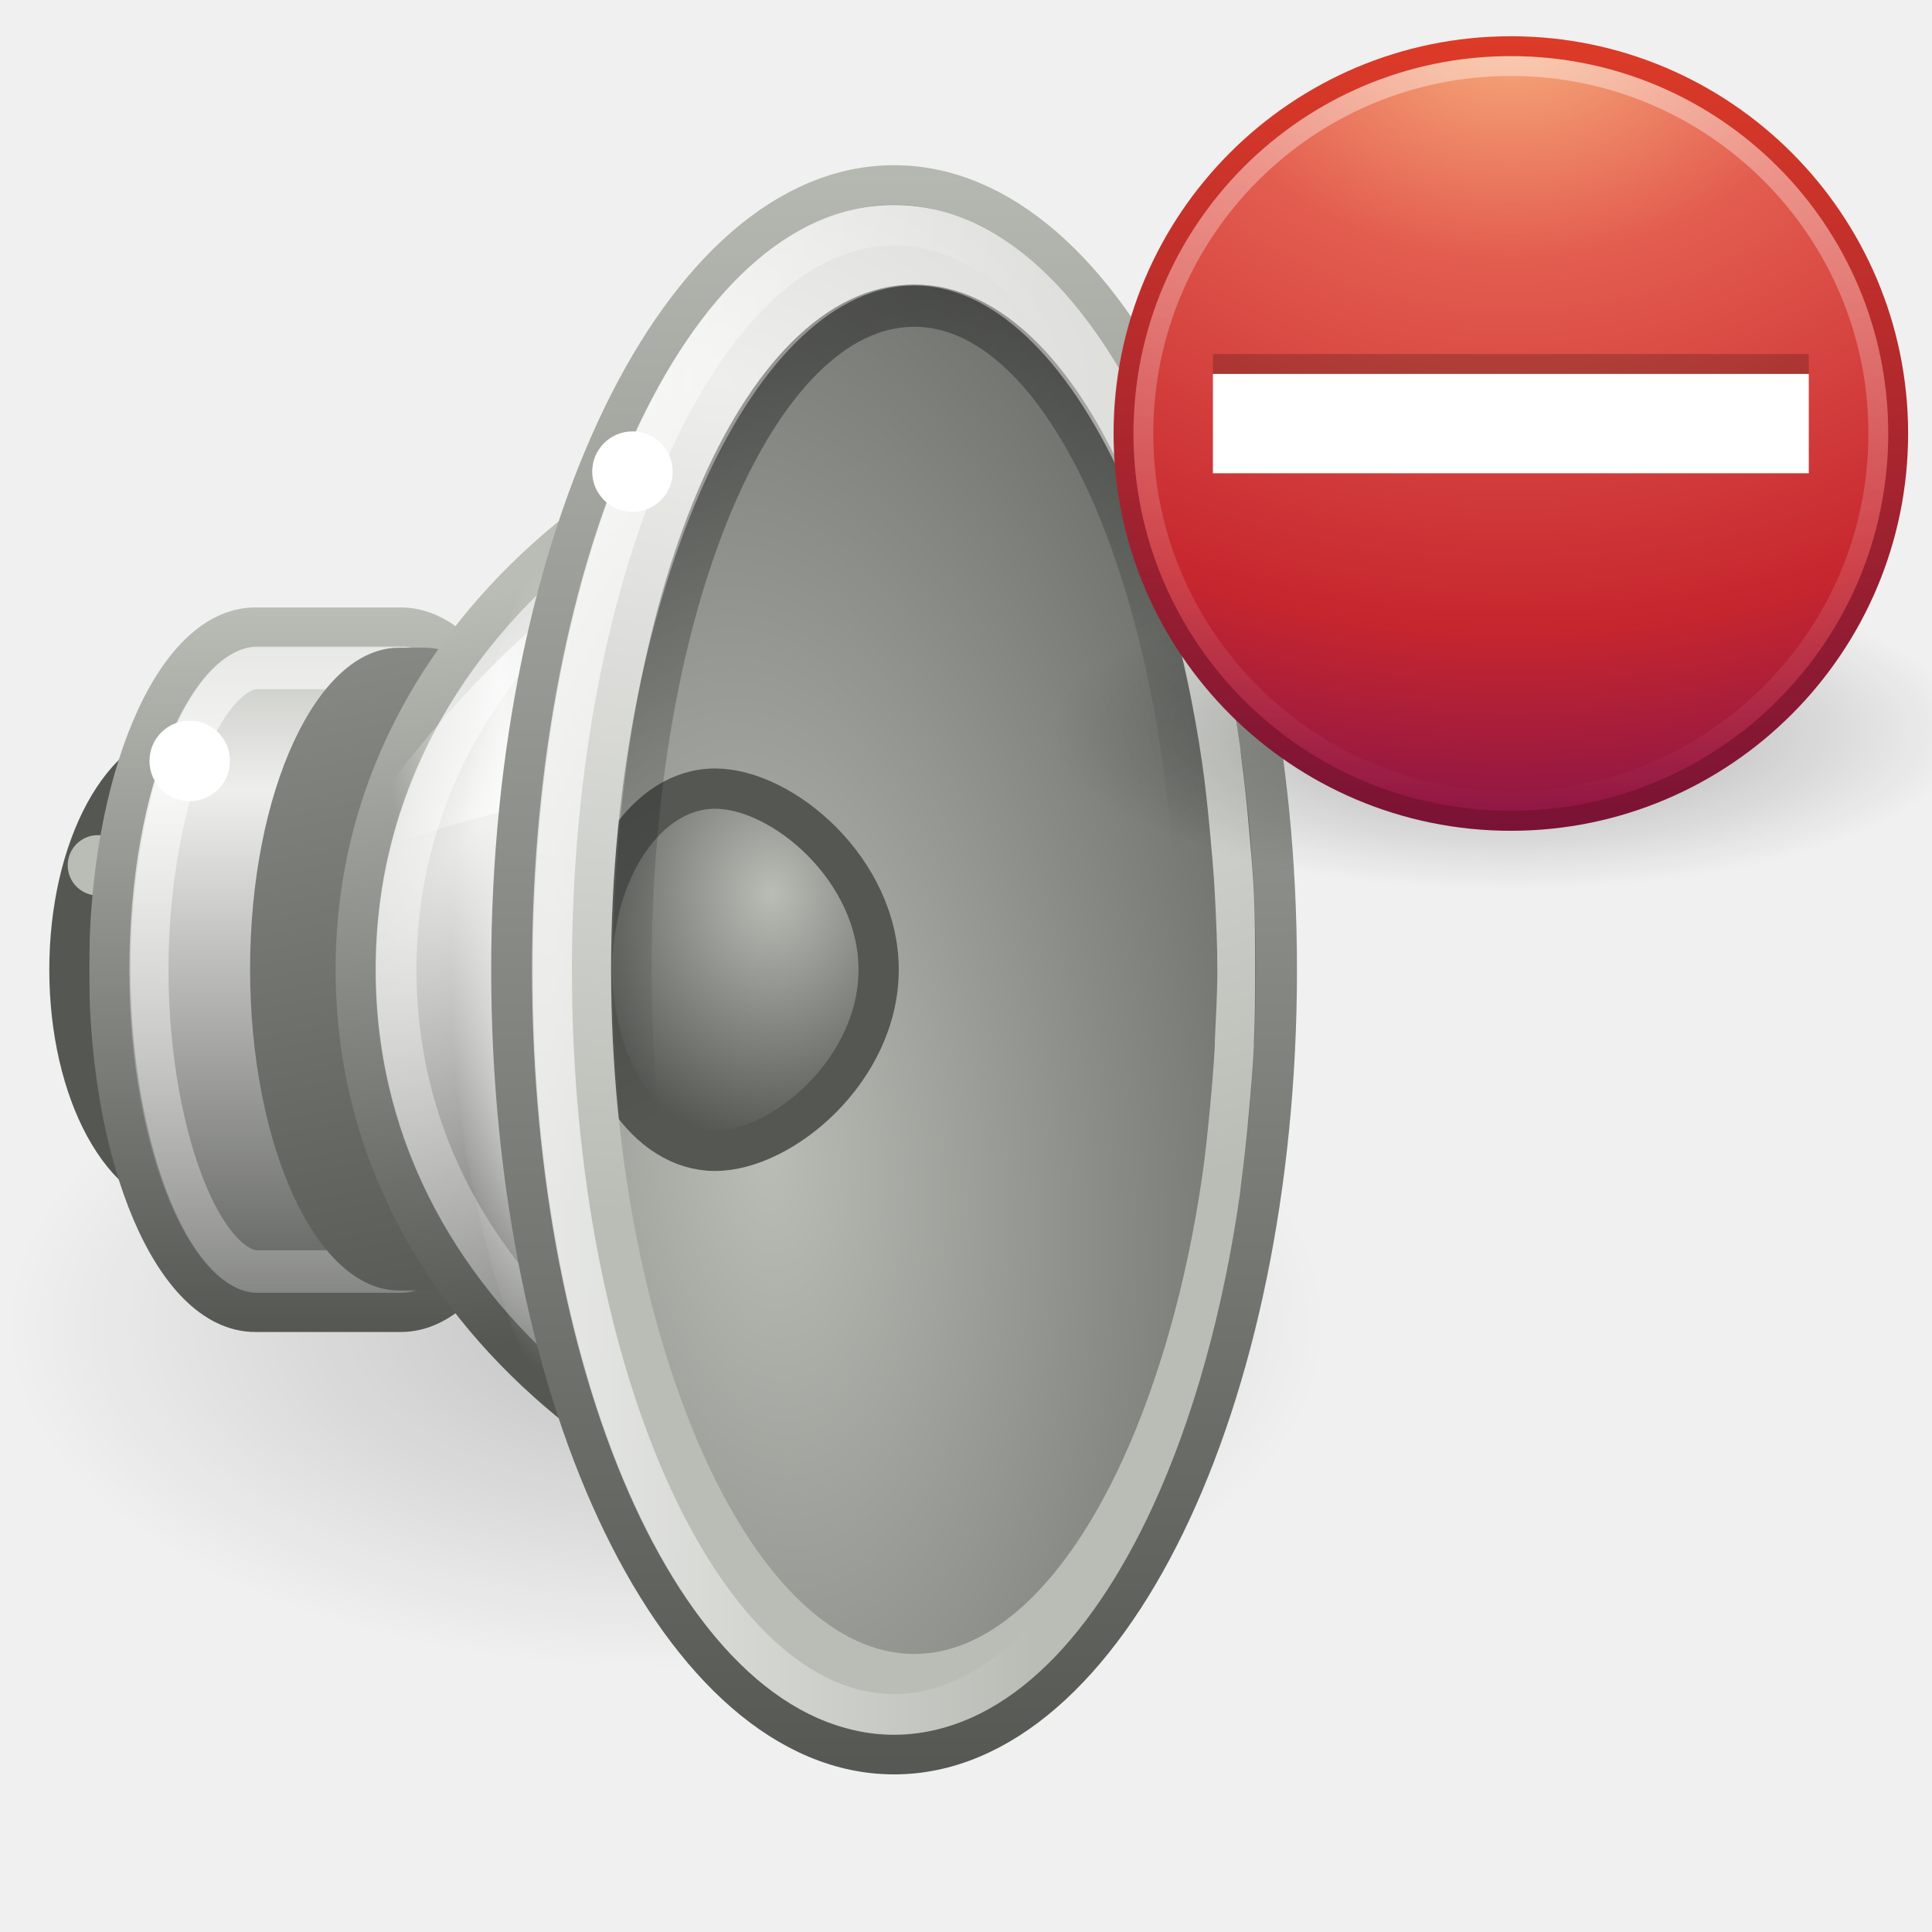
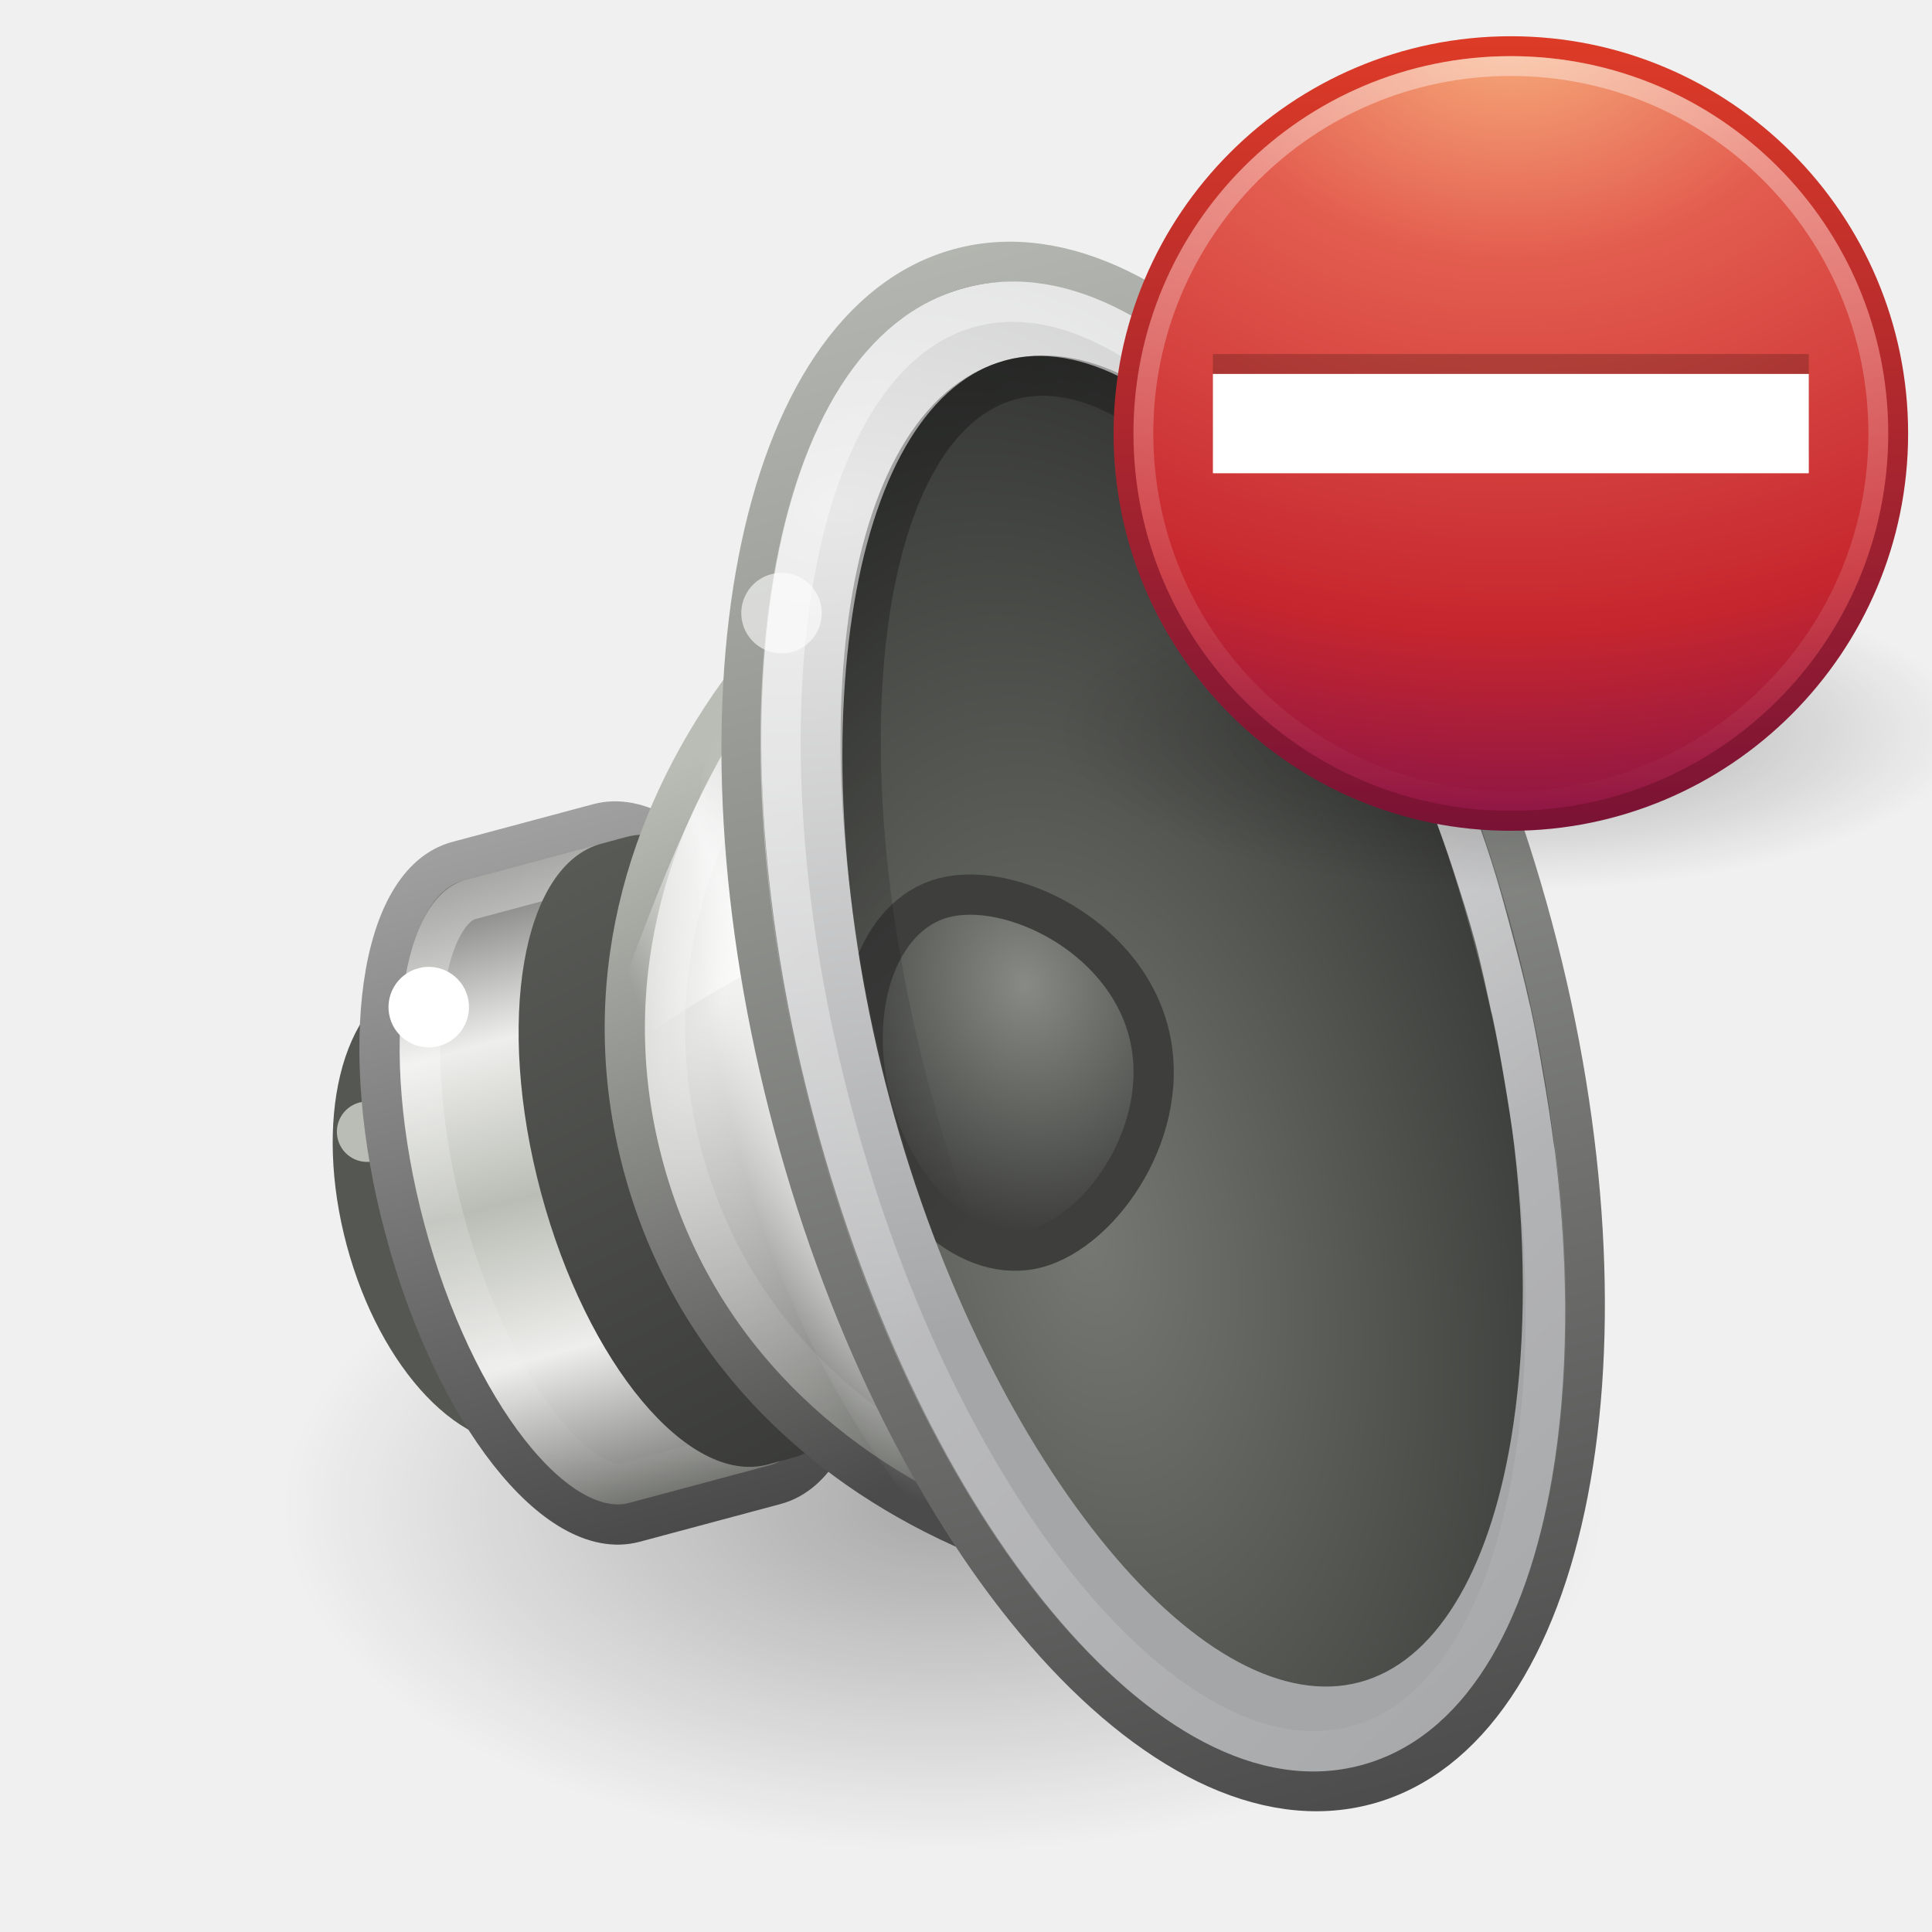
<svg xmlns="http://www.w3.org/2000/svg" xmlns:xlink="http://www.w3.org/1999/xlink" version="1.0" width="48" height="48" id="svg6476">
  <defs id="defs6478">
    <linearGradient id="linearGradient17123">
      <stop id="stop17125" style="stop-color:#000000;stop-opacity:1" offset="0" />
      <stop id="stop17127" style="stop-color:#000000;stop-opacity:0" offset="1" />
    </linearGradient>
    <linearGradient id="linearGradient6700">
      <stop id="stop6702" style="stop-color:#ffffff;stop-opacity:1" offset="0" />
      <stop id="stop6704" style="stop-color:#ffffff;stop-opacity:0" offset="1" />
    </linearGradient>
    <linearGradient id="linearGradient6628">
      <stop id="stop6630" style="stop-color:#000000;stop-opacity:1" offset="0" />
      <stop id="stop6632" style="stop-color:#000000;stop-opacity:0" offset="1" />
    </linearGradient>
    <linearGradient id="linearGradient3844">
      <stop id="stop3846" style="stop-color:#e8e8e8;stop-opacity:1" offset="0" />
      <stop id="stop3848" style="stop-color:#a5a6a8;stop-opacity:1" offset="1" />
    </linearGradient>
    <linearGradient id="linearGradient6589-510-471-936">
      <stop id="stop5849" style="stop-color:#878a85;stop-opacity:1" offset="0" />
      <stop id="stop5851" style="stop-color:#3e3f3d;stop-opacity:1" offset="1" />
    </linearGradient>
    <linearGradient id="linearGradient6643">
      <stop id="stop6645" style="stop-color:#4c4c4c;stop-opacity:1" offset="0" />
      <stop id="stop6647" style="stop-color:#d3d7cf;stop-opacity:1" offset="1" />
    </linearGradient>
    <linearGradient id="linearGradient4718">
      <stop id="stop4720" style="stop-color:#767973;stop-opacity:1" offset="0" />
      <stop id="stop4722" style="stop-color:#202120;stop-opacity:1" offset="1" />
    </linearGradient>
    <linearGradient id="linearGradient6573">
      <stop id="stop6575" style="stop-color:#ffffff;stop-opacity:1" offset="0" />
      <stop id="stop6577" style="stop-color:#ffffff;stop-opacity:0" offset="1" />
    </linearGradient>
    <linearGradient id="linearGradient6379">
      <stop id="stop6381" style="stop-color:#ffffff;stop-opacity:0" offset="0" />
      <stop id="stop21606" style="stop-color:#ffffff;stop-opacity:1" offset="0.5" />
      <stop id="stop6383" style="stop-color:#ffffff;stop-opacity:0" offset="1" />
    </linearGradient>
    <linearGradient id="linearGradient6651">
      <stop id="stop6653" style="stop-color:#ffffff;stop-opacity:1" offset="0" />
      <stop id="stop6655" style="stop-color:#ffffff;stop-opacity:0" offset="1" />
    </linearGradient>
    <linearGradient id="linearGradient5292">
      <stop id="stop5294" style="stop-color:#4b4b4b;stop-opacity:1" offset="0" />
      <stop id="stop5296" style="stop-color:#babdb6;stop-opacity:1" offset="1" />
    </linearGradient>
    <linearGradient id="linearGradient6633">
      <stop id="stop6635" style="stop-color:#eeeeec;stop-opacity:1" offset="0" />
      <stop id="stop6637" style="stop-color:#61635f;stop-opacity:1" offset="1" />
    </linearGradient>
    <linearGradient id="linearGradient6546-397-668-696-989">
      <stop id="stop4870" style="stop-color:#383937;stop-opacity:1" offset="0" />
      <stop id="stop4872" style="stop-color:#595b57;stop-opacity:1" offset="1" />
    </linearGradient>
    <linearGradient id="linearGradient6531">
      <stop id="stop6533" style="stop-color:#ffffff;stop-opacity:1" offset="0" />
      <stop id="stop6535" style="stop-color:#ffffff;stop-opacity:0" offset="1" />
    </linearGradient>
    <linearGradient id="linearGradient3858">
      <stop id="stop3860" style="stop-color:#a0a0a0;stop-opacity:1" offset="0" />
      <stop id="stop3862" style="stop-color:#4a4a4a;stop-opacity:1" offset="1" />
    </linearGradient>
    <linearGradient id="linearGradient5262">
      <stop id="stop5264" style="stop-color:#babdb6;stop-opacity:1" offset="0" />
      <stop id="stop5266" style="stop-color:#eeeeec;stop-opacity:1" offset="0.437" />
      <stop id="stop5268" style="stop-color:#555753;stop-opacity:1" offset="1" />
    </linearGradient>
    <radialGradient cx="11.402" cy="36.863" r="10.695" fx="11.402" fy="36.863" id="radialGradient2484" xlink:href="#linearGradient17123" gradientUnits="userSpaceOnUse" gradientTransform="matrix(1.536591,0,0,0.7999924,5.913467,7.953973)" />
    <linearGradient x1="16.79" y1="21.27" x2="29.694" y2="46.259" id="linearGradient2518" xlink:href="#linearGradient6700" gradientUnits="userSpaceOnUse" gradientTransform="matrix(1.059403,-0.2838662,0.2890959,1.078921,-5.928164,2.528017)" />
    <linearGradient x1="23.238" y1="12.159" x2="29.893" y2="26.354" id="linearGradient2522" xlink:href="#linearGradient6628" gradientUnits="userSpaceOnUse" gradientTransform="matrix(0.8724491,-0.233772,0.2578423,0.9622808,0.1485293,4.392364)" />
    <radialGradient cx="30.685" cy="42.261" r="8.228" fx="30.685" fy="42.261" id="radialGradient2525" xlink:href="#linearGradient3844" gradientUnits="userSpaceOnUse" gradientTransform="matrix(3.88107,-0.9188044,-0.6548214,-2.443827,-70.4452,143.9957)" />
    <radialGradient cx="20.884" cy="20.434" r="4" fx="20.884" fy="20.434" id="radialGradient2528" xlink:href="#linearGradient6589-510-471-936" gradientUnits="userSpaceOnUse" gradientTransform="matrix(1.264777,-0.338896,0.4038853,1.507321,-9.198858,0.7346025)" />
    <radialGradient cx="23.165" cy="30.233" r="8.189" fx="23.165" fy="30.233" id="radialGradient2531" xlink:href="#linearGradient4718" gradientUnits="userSpaceOnUse" gradientTransform="matrix(2.048613,-0.4421144,0.7771044,3.596939,-43.95836,-67.86057)" />
    <linearGradient x1="33.431" y1="45.052" x2="33.431" y2="0.31" id="linearGradient2533" xlink:href="#linearGradient6643" gradientUnits="userSpaceOnUse" gradientTransform="matrix(1.184038,-0.3172619,0.3047227,1.137241,-9.511758,1.741941)" />
    <linearGradient x1="19.24" y1="4.811" x2="11.324" y2="35.458" id="linearGradient2536" xlink:href="#linearGradient6573" gradientUnits="userSpaceOnUse" gradientTransform="matrix(0.8726262,-0.2338194,0.225423,0.8412903,5.441043,11.9509)" />
    <linearGradient x1="20.226" y1="20.334" x2="11.438" y2="21.75" id="linearGradient2539" xlink:href="#linearGradient6379" gradientUnits="userSpaceOnUse" gradientTransform="matrix(0.6439506,-0.172546,0.258819,0.9659258,3.109386,6.530985)" />
    <radialGradient cx="23.987" cy="27.053" r="7.75" fx="23.987" fy="27.053" id="radialGradient2542" xlink:href="#linearGradient6651" gradientUnits="userSpaceOnUse" gradientTransform="matrix(-0.3108119,0.08328179,-0.3332154,-1.243577,37.15193,59.34934)" />
    <radialGradient cx="9.32" cy="18.817" r="12.5" fx="9.32" fy="18.817" id="radialGradient2545" xlink:href="#linearGradient6633" gradientUnits="userSpaceOnUse" gradientTransform="matrix(0.8240862,0.3197539,-0.5914388,1.378538,21.45001,-4.293036)" />
    <linearGradient x1="7.75" y1="33.047" x2="4.643" y2="12.064" id="linearGradient2547" xlink:href="#linearGradient5292" gradientUnits="userSpaceOnUse" gradientTransform="matrix(0.8804012,-0.2359028,0.227447,0.8488439,5.252675,11.82324)" />
    <linearGradient x1="80.693" y1="31.561" x2="77.125" y2="14" id="linearGradient2550" xlink:href="#linearGradient6546-397-668-696-989" gradientUnits="userSpaceOnUse" gradientTransform="matrix(0.9659258,-0.258819,0.258819,0.9659258,-65.66081,28.06373)" />
    <linearGradient x1="9.883" y1="14.051" x2="5.101" y2="30.001" id="linearGradient2553" xlink:href="#linearGradient6531" gradientUnits="userSpaceOnUse" gradientTransform="matrix(0.8632962,-0.2313195,0.258819,0.9659258,3.176492,9.618832)" />
    <linearGradient x1="102.357" y1="-41.092" x2="82.681" y2="-41.092" id="linearGradient2556" xlink:href="#linearGradient5262" gradientUnits="userSpaceOnUse" gradientTransform="matrix(0.1184963,0.4422342,-0.4175562,0.1118838,-16.29052,-10.90246)" spreadMethod="reflect" />
    <linearGradient x1="84.426" y1="8.293" x2="102.426" y2="8.293" id="linearGradient2558" xlink:href="#linearGradient3858" gradientUnits="userSpaceOnUse" gradientTransform="matrix(0.258819,0.9659258,-0.9659258,0.258819,-0.8545962,-63.24665)" />
    <linearGradient gradientTransform="matrix(2.115374,0,0,2.115325,-107.5771,32.42656)" gradientUnits="userSpaceOnUse" xlink:href="#linearGradient4873" id="linearGradient2478" y2="5.468" x2="63.397" y1="-12.489" x1="63.397" />
    <linearGradient id="linearGradient4873">
      <stop offset="0" style="stop-color:white;stop-opacity:1" id="stop4875" />
      <stop offset="1" style="stop-color:white;stop-opacity:0" id="stop4877" />
    </linearGradient>
    <radialGradient gradientTransform="matrix(0,2.287459,-3.019406,0,36.04744,-50.63016)" gradientUnits="userSpaceOnUse" xlink:href="#linearGradient3242-9" id="radialGradient2481" fy="3.99" fx="23.896" r="20.397" cy="3.99" cx="23.896" />
    <linearGradient id="linearGradient3242-9">
      <stop offset="0" style="stop-color:#f8b17e;stop-opacity:1" id="stop3244" />
      <stop offset="0.262" style="stop-color:#e35d4f;stop-opacity:1" id="stop3246" />
      <stop offset="0.661" style="stop-color:#c6262e;stop-opacity:1" id="stop3248" />
      <stop offset="1" style="stop-color:#690b54;stop-opacity:1" id="stop3250" />
    </linearGradient>
    <linearGradient gradientTransform="matrix(0.9584364,0,0,0.9584366,0.9975246,1.997525)" gradientUnits="userSpaceOnUse" xlink:href="#linearGradient2490" id="linearGradient2483" y2="3.082" x2="18.379" y1="44.98" x1="18.379" />
    <linearGradient id="linearGradient2490">
      <stop offset="0" style="stop-color:#791235;stop-opacity:1" id="stop2492" />
      <stop offset="1" style="stop-color:#dd3b27;stop-opacity:1" id="stop2494" />
    </linearGradient>
    <radialGradient gradientTransform="matrix(2.164706,0,0,0.7529402,-111.5647,36.51765)" gradientUnits="userSpaceOnUse" xlink:href="#linearGradient8838" id="radialGradient2486" fy="4.625" fx="62.625" r="10.625" cy="4.625" cx="62.625" />
    <linearGradient id="linearGradient8838">
      <stop offset="0" style="stop-color:black;stop-opacity:1" id="stop8840" />
      <stop offset="1" style="stop-color:black;stop-opacity:0" id="stop8842" />
    </linearGradient>
-     <radialGradient id="radialGradient6964" xlink:href="#linearGradient6958" gradientUnits="userSpaceOnUse" cy="22.844" cx="72.496" gradientTransform="matrix(2.6999,0,0,3.5714,-122.47,-58.74)" r="4.82" />
-     <linearGradient id="linearGradient6958">
-       <stop id="stop6960" style="stop-color:#729fcf" offset="0" />
-       <stop id="stop6966" style="stop-color:#729fcf" offset="0.6" />
-       <stop id="stop6962" style="stop-color:#729fcf;stop-opacity:0" offset="1" />
-     </linearGradient>
-     <radialGradient id="radialGradient6968" xlink:href="#linearGradient6958" gradientUnits="userSpaceOnUse" cy="22.844" cx="72.496" gradientTransform="matrix(2.6999,0,0,3.6828,-122.47,-61.286)" r="4.82" />
-     <linearGradient id="linearGradient3402">
-       <stop id="stop3404" style="stop-color:#729fcf" offset="0" />
-       <stop id="stop3406" style="stop-color:#729fcf" offset="0.6" />
-       <stop id="stop3408" style="stop-color:#729fcf;stop-opacity:0" offset="1" />
-     </linearGradient>
-     <radialGradient id="radialGradient6976" xlink:href="#linearGradient6958" gradientUnits="userSpaceOnUse" cy="22.734" cx="70.531" gradientTransform="matrix(1.8087,0,0,3.5234,-57.039,-57.369)" r="3.598" />
-     <linearGradient id="linearGradient3411">
-       <stop id="stop3413" style="stop-color:#729fcf" offset="0" />
-       <stop id="stop3415" style="stop-color:#729fcf" offset="0.6" />
-       <stop id="stop3417" style="stop-color:#729fcf;stop-opacity:0" offset="1" />
-     </linearGradient>
-     <radialGradient id="radialGradient6984" xlink:href="#linearGradient6958" gradientUnits="userSpaceOnUse" cy="22.656" cx="60.641" gradientTransform="matrix(2.1455,0,0,3.0192,-69.461,-45.747)" r="2.619" />
-     <linearGradient id="linearGradient3420">
-       <stop id="stop3422" style="stop-color:#729fcf" offset="0" />
-       <stop id="stop3424" style="stop-color:#729fcf" offset="0.6" />
-       <stop id="stop3426" style="stop-color:#729fcf;stop-opacity:0" offset="1" />
-     </linearGradient>
-     <radialGradient id="radialGradient7118" gradientUnits="userSpaceOnUse" cy="36.863" cx="11.402" gradientTransform="matrix(1,0,0,0.33058,0,24.677)" r="10.695">
-       <stop id="stop17125-7" offset="0" />
-       <stop id="stop17127-6" style="stop-opacity:0" offset="1" />
-     </radialGradient>
-     <linearGradient id="linearGradient5545" y2="14.001" gradientUnits="userSpaceOnUse" x2="78.5" gradientTransform="matrix(0.90625,0,0,1,-65.922,19)" y1="-4.006" x1="78.5">
-       <stop id="stop2795" style="stop-color:#babdb6" offset="0" />
-       <stop id="stop2801" style="stop-color:#eeeeec" offset=".253" />
-       <stop id="stop2797" style="stop-color:#555753" offset="1" />
-     </linearGradient>
-     <linearGradient id="linearGradient5547" y2="-4.009" gradientUnits="userSpaceOnUse" x2="80.062" gradientTransform="matrix(0.90625,0,0,1,-65.922,19)" y1="14" x1="80.062">
-       <stop id="stop5535" style="stop-color:#555753" offset="0" />
-       <stop id="stop5537" style="stop-color:#babdb6" offset="1" />
-     </linearGradient>
-     <linearGradient id="linearGradient6537" y2="39.884" gradientUnits="userSpaceOnUse" x2="3.845" y1="15.561" x1="3.845">
-       <stop id="stop6533-3" style="stop-color:#fff" offset="0" />
-       <stop id="stop6535-1" style="stop-color:#fff;stop-opacity:0" offset="1" />
-     </linearGradient>
-     <linearGradient id="linearGradient6558" y2="14" gradientUnits="userSpaceOnUse" x2="77.125" gradientTransform="translate(-70,2)" y1="31.561" x1="80.693">
-       <stop id="stop6548" style="stop-color:#555753" offset="0" />
-       <stop id="stop6550" style="stop-color:#888a85" offset="1" />
-     </linearGradient>
-     <radialGradient id="radialGradient6553" gradientUnits="userSpaceOnUse" cy="18.817" cx="9.32" gradientTransform="matrix(0.71325,0.52215,-0.92808,1.1785,22.517,-6.7083)" r="12.5">
-       <stop id="stop6635-7" style="stop-color:#eeeeec" offset="0" />
-       <stop id="stop6637-5" style="stop-color:#61635f" offset="1" />
-     </radialGradient>
-     <linearGradient id="linearGradient6545" y2="12.064" gradientUnits="userSpaceOnUse" x2="4.643" gradientTransform="matrix(0.91146,0,0,0.87879,2.7005,4.6667)" y1="33.047" x1="7.75">
-       <stop id="stop6629" style="stop-color:#555753" offset="0" />
-       <stop id="stop6631" style="stop-color:#babdb6" offset="1" />
-     </linearGradient>
-     <radialGradient id="radialGradient6657" gradientUnits="userSpaceOnUse" cy="27.053" cx="23.987" gradientTransform="matrix(-0.24329,0,0,-1.2543,25.221,61.871)" r="7.75">
-       <stop id="stop6653-9" style="stop-color:#fff" offset="0" />
-       <stop id="stop6655-6" style="stop-color:#fff;stop-opacity:0" offset="1" />
-     </radialGradient>
-     <linearGradient id="linearGradient6641" y2="21.75" gradientUnits="userSpaceOnUse" x2="11.438" gradientTransform="matrix(0.66667,0,0,1,2,-1)" y1="20.334" x1="20.226">
-       <stop id="stop6381-2" style="stop-color:#fff;stop-opacity:0" offset="0" />
-       <stop id="stop21606-1" style="stop-color:#fff" offset=".5" />
-       <stop id="stop6383-7" style="stop-color:#fff;stop-opacity:0" offset="1" />
-     </linearGradient>
-     <linearGradient id="linearGradient6579" y2="47.497" gradientUnits="userSpaceOnUse" x2="12.198" y1="9.26" x1="12.198">
-       <stop id="stop6575-8" style="stop-color:#fff" offset="0" />
-       <stop id="stop6577-5" style="stop-color:#fff;stop-opacity:0" offset="1" />
-     </linearGradient>
-     <radialGradient id="radialGradient6595" gradientUnits="userSpaceOnUse" cy="30.233" cx="23.165" gradientTransform="matrix(1.7346,-0.16988,0.32776,3.6175,-27.429,-73.697)" r="8.189">
-       <stop id="stop6669" style="stop-color:#babdb6" offset="0" />
-       <stop id="stop6671" style="stop-color:#555753" offset="1" />
-     </radialGradient>
-     <linearGradient id="linearGradient6801" y2="0.31" gradientUnits="userSpaceOnUse" x2="33.431" y1="45.052" x1="33.431">
-       <stop id="stop6645-7" style="stop-color:#555753" offset="0" />
-       <stop id="stop6647-4" style="stop-color:#d3d7cf" offset="1" />
-     </linearGradient>
-     <radialGradient id="radialGradient6603" gradientUnits="userSpaceOnUse" cy="20.434" cx="20.884" gradientTransform="matrix(1.3094,0,0,1.5605,-8.3886,-9.7845)" r="4">
-       <stop id="stop6591" style="stop-color:#babdb6" offset="0" />
-       <stop id="stop6593" style="stop-color:#555753" offset="1" />
-     </radialGradient>
-     <radialGradient id="radialGradient6625" gradientUnits="userSpaceOnUse" cy="42.261" cx="30.685" gradientTransform="matrix(3.9866,0.117,0,-2.53,-104.63,112.74)" r="8.228">
-       <stop id="stop6609" style="stop-color:#eeeeec" offset="0" />
-       <stop id="stop6611" style="stop-color:#babdb6" offset="1" />
-     </radialGradient>
-     <linearGradient id="linearGradient6634" y2="26.354" gradientUnits="userSpaceOnUse" x2="29.893" y1="12.159" x1="23.238">
-       <stop id="stop6630-1" offset="0" />
-       <stop id="stop6632-8" style="stop-opacity:0" offset="1" />
-     </linearGradient>
-     <linearGradient id="linearGradient6706" y2="25.699" gradientUnits="userSpaceOnUse" x2="28.555" y1="25.587" x1="17.5">
-       <stop id="stop6702-5" style="stop-color:#fff" offset="0" />
-       <stop id="stop6704-9" style="stop-color:#fff;stop-opacity:0" offset="1" />
-     </linearGradient>
  </defs>
-   <g transform="translate(0.2135177,0.09251233)" id="layer1">
-     <path id="path16236-7" style="opacity:0.2;fill:url(#radialGradient7118)" d="m 22.097,36.863 a 10.695,3.535 0 1 1 -21.39,0 10.695,3.535 0 1 1 21.39,0 z" transform="matrix(1.5366,0,0,2.42,-1.1723,-56.385)" />
-     <path id="path5330-5" style="fill:#2e3436;stroke:#555753;stroke-width:1.303;stroke-linecap:round" d="m 8,25 a 4,7 0 1 1 -8,0 4,7 0 1 1 8,0 z" transform="matrix(0.75,0,0,0.78571,1.5,4.3572)" />
-     <path id="path6659-3" style="fill:#babdb6" d="m 4.5,20.75 a 0.75,0.75 0 1 1 -1.5,0 0.75,0.75 0 1 1 1.5,0 z" transform="translate(-1.5312,0.65625)" />
-     <path id="path2766-8" style="fill:url(#linearGradient5545);stroke:url(#linearGradient5547);stroke-linecap:round" d="M 6.125,15.5 C 4.124,15.5 2.5,19.308 2.5,24 c 0,4.692 1.624,8.5 3.625,8.5 H 9.75 c 2.001,0 3.625,-3.808 3.625,-8.5 0,-4.692 -1.624,-8.5 -3.625,-8.5 H 6.125 z" />
-     <path id="path5556-8" style="opacity:0.6;fill:none;stroke:url(#linearGradient6537);stroke-width:1.058;stroke-linecap:round" d="M 5.5,14.5 C 4.974,14.5 4.234,15.046 3.594,16.406 2.954,17.767 2.5,19.782 2.5,22 c 0,2.218 0.454,4.233 1.094,5.594 C 4.234,28.954 4.974,29.5 5.5,29.5 h 4 c 0.526,0 1.266,-0.546 1.906,-1.906 C 12.046,26.233 12.5,24.218 12.5,22 12.5,19.782 12.046,17.767 11.406,16.406 10.766,15.046 10.026,14.5 9.5,14.5 h -4 z" transform="matrix(0.89375,0,0,1,1.2656,2)" />
-     <path id="path6556-3" style="fill:url(#linearGradient6558)" d="M 9.697,16 C 7.656,16 6,19.577 6,23.984 c 0,4.408 1.656,7.985 3.697,7.985 h 0.637 c 2.041,0 3.697,-3.577 3.697,-7.985 C 14.031,19.577 12.375,16 10.334,16 H 9.697 z" />
-     <path id="path1871-1" style="fill:url(#radialGradient6553);stroke:url(#linearGradient6545);stroke-linecap:round" d="m 8.625,24 c 0,9.227 9.187,14.5 14.875,14.5 3.938,0 7,-6.496 7,-14.5 0,-8.004 -3.062,-14.5 -7,-14.5 C 17.812,9.5 8.625,14.773 8.625,24 z" />
-     <path id="path6649-8" style="fill:url(#radialGradient6657)" d="m 33,27.938 a 7.75,16.562 0 1 1 -15.5,0 7.75,16.562 0 1 1 15.5,0 z" transform="matrix(1.3226,0,0,1.0264,-12.145,-4.6755)" />
-     <path id="path6639-9" style="opacity:0.734;fill:url(#linearGradient6641);fill-rule:evenodd" d="m 16,13.375 c -2.583,1.395 -5.458,4.196 -8,8.125 2.7,-1.126 5.491,-1.96 8,-1.75 v -6.375 z" />
-     <path id="path6567-6" style="opacity:0.586;fill:none;stroke:url(#linearGradient6579);stroke-width:1.127;stroke-linecap:round" d="m 22.812,6.5 c -2.795,0 -6.724,1.433 -9.843,4.094 C 9.849,13.254 7.5,17.074 7.5,22 c 0,4.926 2.349,8.746 5.469,11.406 3.119,2.661 7.048,4.094 9.843,4.094 1.583,0 3.233,-1.444 4.532,-4.25 C 28.642,30.444 29.5,26.429 29.5,22 29.5,17.571 28.642,13.556 27.344,10.75 26.045,7.944 24.395,6.5 22.812,6.5 z" transform="matrix(0.90341,0,0,0.87097,2.8494,4.8387)" />
-     <path id="path1873-4" style="fill:url(#radialGradient6595);stroke:url(#linearGradient6801);stroke-width:0.832;stroke-linecap:round" d="m 33,27.938 a 7.75,16.562 0 1 1 -15.5,0 7.75,16.562 0 1 1 15.5,0 z" transform="matrix(1.2258,0,0,1.1774,-8.9516,-8.8925)" />
-     <path id="path3672-3" style="fill:url(#radialGradient6603);stroke:#555753;stroke-linecap:round" d="m 21.616,24 c 0,2.484 -2.383,4.5 -4.066,4.5 -1.684,0 -3.05,-2.016 -3.05,-4.5 0,-2.484 1.366,-4.5 3.05,-4.5 1.683,0 4.066,2.016 4.066,4.5 z" />
-     <path id="path6605-3" style="fill:url(#radialGradient6625)" d="m 22,5 c -2.632,0 -4.858,2.25 -6.438,5.688 -1.579,3.437 -2.531,8.142 -2.531,13.312 0,5.17 0.952,9.875 2.531,13.312 C 17.142,40.75 19.368,43 22,43 c 2.632,0 4.858,-2.25 6.438,-5.688 0.987,-2.148 1.737,-4.811 2.156,-7.75 0.013,-0.092 0.018,-0.187 0.031,-0.281 0.076,-0.567 0.136,-1.131 0.187,-1.719 0.051,-0.546 0.098,-1.093 0.126,-1.656 0.001,-0.031 -0.002,-0.062 0,-0.094 0.027,-0.595 0.031,-1.2 0.031,-1.812 0,-0.644 -0.001,-1.28 -0.031,-1.906 C 30.912,21.537 30.86,20.979 30.812,20.438 30.761,19.85 30.701,19.286 30.625,18.719 30.612,18.624 30.608,18.532 30.594,18.438 30.175,15.499 29.425,12.836 28.438,10.688 26.858,7.25 24.632,5 22,5 z m 0.5,2 c 1.922,0 3.78,1.766 5.188,4.844 0.879,1.924 1.576,4.335 1.968,7.031 0.079,0.539 0.134,1.095 0.188,1.656 0.047,0.526 0.099,1.054 0.125,1.594 0.032,0.62 0.062,1.236 0.062,1.875 0,0.596 -0.034,1.17 -0.062,1.75 -0.002,0.041 0.002,0.084 0,0.125 -0.028,0.537 -0.075,1.073 -0.125,1.594 -0.054,0.561 -0.109,1.117 -0.188,1.656 -0.392,2.696 -1.089,5.107 -1.968,7.031 C 26.28,39.234 24.422,41 22.5,41 20.578,41 18.72,39.234 17.312,36.156 15.905,33.078 14.969,28.766 14.969,24 c 0,-4.766 0.936,-9.078 2.343,-12.156 C 18.72,8.766 20.578,7 22.5,7 z" />
-     <path id="path6615-3" style="opacity:0.366;fill:none;stroke:url(#linearGradient6634);stroke-width:1.054;stroke-linecap:round" d="m 33,27.938 a 7.75,16.562 0 1 1 -15.5,0 7.75,16.562 0 1 1 15.5,0 z" transform="matrix(0.90323,0,0,0.99623,-0.30645,-3.8321)" />
-     <path id="path6661-8" style="fill:#ffffff" d="m 21.5,13.5 a 1,1 0 1 1 -2,0 1,1 0 1 1 2,0 z" transform="translate(-16,5.3125)" />
-     <path id="path6698-6" style="opacity:0.655;fill:none;stroke:url(#linearGradient6706);stroke-width:0.903;stroke-linecap:round" d="m 33,27.938 a 7.75,16.562 0 1 1 -15.5,0 7.75,16.562 0 1 1 15.5,0 z" transform="matrix(1.0968,0,0,1.117,-5.6936,-7.2057)" />
-     <path id="path5501-0" style="fill:#ffffff" d="m 21.5,13.5 a 1,1 0 1 1 -2,0 1,1 0 1 1 2,0 z" transform="translate(-5,-1.875)" />
-   </g>
+   <path d="m 39.868,37.444 c 0,4.725 -7.358,8.556 -16.434,8.556 -9.076,0 -16.434,-3.831 -16.434,-8.556 -1e-7,-4.725 7.358,-8.556 16.434,-8.556 9.076,0 16.434,3.831 16.434,8.556 z" id="path16236" style="opacity:0.3;fill:url(#radialGradient2484);fill-opacity:1;stroke:none;display:inline" />
+   <path d="m 14.892,29.256 c 0.786,2.934 0.126,5.66 -1.474,6.089 -1.6,0.429 -3.535,-1.602 -4.321,-4.536 -0.786,-2.934 -0.126,-5.66 1.474,-6.089 1.6,-0.429 3.535,1.602 4.321,4.536 z" id="path5330" style="fill:#2e3436;fill-opacity:1;stroke:#555753;stroke-width:1;stroke-linecap:round;stroke-linejoin:miter;stroke-miterlimit:4;stroke-opacity:1;stroke-dasharray:none;stroke-dashoffset:0" />
+   <path d="m 9.844,27.923 c 0.107,0.4 -0.13,0.811 -0.53,0.919 -0.4,0.107 -0.811,-0.13 -0.919,-0.53 -0.107,-0.4 0.13,-0.811 0.53,-0.919 0.4,-0.107 0.811,0.13 0.919,0.53 z" id="path6659" style="fill:#babdb6;fill-opacity:1;stroke:none;display:inline" />
+   <path d="m 11.364,21.401 c -1.933,0.518 -2.516,4.616 -1.302,9.149 1.214,4.532 3.769,7.79 5.701,7.272 l 3.501,-0.938 c 1.933,-0.518 2.516,-4.616 1.302,-9.149 -1.214,-4.532 -3.769,-7.79 -5.701,-7.272 l -3.501,0.938 z" id="path2766" style="fill:url(#linearGradient2556);fill-opacity:1;fill-rule:nonzero;stroke:url(#linearGradient2558);stroke-width:1;stroke-linecap:butt;stroke-linejoin:miter;stroke-miterlimit:4;stroke-opacity:1;stroke-dasharray:none;stroke-dashoffset:0;marker:none;visibility:visible;display:inline;overflow:visible;enable-background:accumulate" />
+   <path d="m 11.677,22.352 c -0.454,0.122 -0.952,0.82 -1.152,2.282 -0.201,1.462 -0.071,3.514 0.504,5.656 0.574,2.142 1.487,3.984 2.392,5.15 0.905,1.166 1.685,1.522 2.139,1.4 l 3.453,-0.925 c 0.454,-0.122 0.952,-0.82 1.152,-2.282 0.201,-1.462 0.071,-3.514 -0.504,-5.656 -0.574,-2.142 -1.487,-3.984 -2.392,-5.15 -0.905,-1.166 -1.685,-1.522 -2.139,-1.4 l -3.453,0.925 z" id="path5556" style="opacity:0.4;fill:none;stroke:url(#linearGradient2553);stroke-width:1;stroke-linecap:round;stroke-linejoin:miter;stroke-miterlimit:4;stroke-opacity:1;stroke-dasharray:none;stroke-dashoffset:0;display:inline" />
+   <path d="m 14.944,20.96 c -1.971,0.528 -2.645,4.412 -1.504,8.669 1.141,4.257 3.666,7.284 5.637,6.755 l 0.616,-0.165 c 1.971,-0.528 2.645,-4.412 1.504,-8.669 -1.141,-4.257 -3.666,-7.284 -5.637,-6.755 l -0.616,0.165 z" id="path6556" style="fill:url(#linearGradient2550);fill-opacity:1;stroke:none;display:inline" />
+   <path d="m 15.979,28.964 c 2.388,8.913 12.627,11.628 18.121,10.156 3.803,-1.019 5.08,-8.086 3.009,-15.818 C 35.037,15.572 30.398,10.089 26.594,11.109 21.1,12.581 13.591,20.052 15.979,28.964 z" id="path1871" style="fill:url(#radialGradient2545);fill-opacity:1;stroke:url(#linearGradient2547);stroke-width:1;stroke-linecap:round;stroke-linejoin:miter;stroke-miterlimit:4;stroke-opacity:1;stroke-dasharray:none;stroke-dashoffset:0" />
+   <path d="m 38.075,23.044 c 2.43,9.069 -0.033,17.608 -5.501,19.074 -5.468,1.465 -11.871,-4.699 -14.301,-13.768 -2.43,-9.069 0.033,-17.608 5.501,-19.074 5.468,-1.465 11.871,4.699 14.301,13.768 l 0,0 z" id="path6649" style="fill:url(#radialGradient2542);fill-opacity:1;stroke:none;display:inline" />
+   <path d="m 20.098,15.746 c -2.134,2.016 -3.932,6.512 -5.37,10.966 2.316,-1.786 4.797,-3.315 7.274,-3.761 l -1.905,-7.205 z" id="path6639" style="opacity:0.734;fill:url(#linearGradient2539);fill-opacity:1;fill-rule:evenodd;stroke:none;display:inline" />
+   <path d="m 26.813,12.085 c -2.44,0.654 -5.544,2.778 -7.667,5.746 -2.123,2.968 -3.311,6.73 -2.201,10.875 1.11,4.144 4.021,6.809 7.343,8.317 3.322,1.509 7.073,1.796 9.513,1.142 1.381,-0.37 2.496,-1.97 2.996,-4.635 0.5,-2.664 0.344,-6.242 -0.654,-9.969 -0.998,-3.726 -2.652,-6.903 -4.418,-8.96 -1.766,-2.057 -3.531,-2.886 -4.912,-2.516 z" id="path6567" style="opacity:0.4;fill:none;stroke:url(#linearGradient2536);stroke-width:1;stroke-linecap:round;stroke-linejoin:miter;stroke-miterlimit:4;stroke-opacity:1;stroke-dasharray:none;stroke-dashoffset:0;display:inline" />
+   <path d="M 38.075,23.044 C 40.862,33.447 39.013,42.98 33.945,44.338 28.877,45.696 22.509,38.364 19.722,27.962 16.935,17.559 18.783,8.025 23.851,6.667 28.919,5.309 35.287,12.641 38.075,23.044 l 0,0 z" id="path1873" style="fill:url(#radialGradient2531);fill-opacity:1;stroke:url(#linearGradient2533);stroke-width:1;stroke-linecap:round;stroke-linejoin:miter;stroke-miterlimit:4;stroke-opacity:1;stroke-dasharray:none;stroke-dashoffset:0" />
+   <path d="m 28.528,25.602 c 0.643,2.399 -1.137,4.963 -2.763,5.399 -1.626,0.436 -3.468,-1.158 -4.111,-3.557 -0.643,-2.399 0.155,-4.7 1.781,-5.136 1.626,-0.436 4.45,0.895 5.093,3.294 z" id="path3672" style="fill:url(#radialGradient2528);fill-opacity:1;stroke:#3e3f3d;stroke-width:1;stroke-linecap:round;stroke-linejoin:miter;stroke-miterlimit:4;stroke-opacity:1;stroke-dashoffset:0" />
+   <path d="m 23.981,7.15 c -2.543,0.681 -4.11,3.431 -4.746,7.16 -0.636,3.729 -0.338,8.52 1.001,13.514 1.338,4.994 3.475,9.292 5.891,12.204 2.415,2.912 5.147,4.509 7.69,3.828 2.543,-0.681 4.11,-3.431 4.746,-7.16 0.397,-2.331 0.433,-5.097 0.077,-8.044 -0.011,-0.093 -0.031,-0.186 -0.043,-0.28 -0.073,-0.567 -0.162,-1.128 -0.264,-1.709 -0.092,-0.541 -0.189,-1.081 -0.308,-1.632 -0.007,-0.03 -0.018,-0.06 -0.024,-0.091 -0.128,-0.583 -0.281,-1.168 -0.439,-1.759 -0.167,-0.622 -0.332,-1.236 -0.524,-1.833 -0.169,-0.531 -0.363,-1.057 -0.549,-1.567 -0.202,-0.554 -0.405,-1.084 -0.626,-1.612 -0.038,-0.088 -0.065,-0.176 -0.103,-0.264 C 34.594,15.175 33.181,12.798 31.671,10.978 29.256,8.066 26.524,6.469 23.981,7.15 z m 1.001,1.802 c 1.857,-0.498 4.109,0.727 6.264,3.336 1.347,1.631 2.645,3.78 3.721,6.282 0.215,0.501 0.413,1.023 0.61,1.551 0.182,0.495 0.368,0.992 0.533,1.507 0.191,0.591 0.38,1.178 0.546,1.795 0.154,0.575 0.269,1.139 0.393,1.707 0.009,0.04 0.024,0.081 0.032,0.121 0.112,0.526 0.205,1.056 0.292,1.572 0.093,0.556 0.184,1.107 0.248,1.648 0.319,2.705 0.27,5.215 -0.082,7.301 -0.563,3.337 -1.9,5.524 -3.757,6.021 -1.857,0.498 -4.109,-0.727 -6.264,-3.336 C 25.361,35.849 23.34,31.926 22.107,27.323 20.873,22.719 20.662,18.311 21.224,14.974 21.787,11.637 23.125,9.45 24.981,8.953 z" id="path6605" style="fill:url(#radialGradient2525);fill-opacity:1;stroke:none;display:inline" />
+   <path d="m 36.143,23.562 c 2.359,8.802 1.243,16.749 -2.491,17.75 C 29.918,42.312 24.978,35.987 22.62,27.185 20.261,18.383 21.377,10.436 25.111,9.436 28.845,8.435 33.784,14.759 36.143,23.562 l 0,0 z" id="path6615" style="opacity:0.3;fill:none;stroke:url(#linearGradient2522);stroke-width:1;stroke-linecap:round;stroke-linejoin:miter;stroke-miterlimit:4;stroke-opacity:1;stroke-dasharray:none;stroke-dashoffset:0;display:inline" />
+   <path d="m 11.618,24.763 c 0.143,0.533 -0.174,1.082 -0.707,1.225 -0.533,0.143 -1.082,-0.174 -1.225,-0.707 -0.143,-0.533 0.174,-1.082 0.707,-1.225 0.533,-0.143 1.082,0.174 1.225,0.707 z" id="path6661" style="fill:#ffffff;fill-opacity:1;stroke:none;display:inline" />
+   <path d="m 37.109,23.303 c 2.644,9.869 1.112,18.855 -3.422,20.07 C 29.152,44.587 23.332,37.572 20.688,27.703 18.044,17.834 19.576,8.848 24.11,7.633 28.645,6.418 34.464,13.434 37.109,23.303 l 0,0 z" id="path6698" style="opacity:0.4;fill:none;stroke:url(#linearGradient2518);stroke-width:1;stroke-linecap:round;stroke-linejoin:miter;stroke-miterlimit:4;stroke-opacity:1;stroke-dasharray:none;stroke-dashoffset:0;display:inline" />
+   <path d="m 20.383,14.973 c 0.143,0.533 -0.174,1.082 -0.707,1.225 -0.533,0.143 -1.082,-0.174 -1.225,-0.707 -0.143,-0.533 0.174,-1.082 0.707,-1.225 0.533,-0.143 1.082,0.174 1.225,0.707 z" id="path5501" style="opacity:0.6;fill:#ffffff;fill-opacity:1;stroke:none;display:inline" />
  <g id="layer1-8" transform="matrix(0.4935094,0,0,0.4935094,25.69236,-1.56721)">
    <path style="opacity:0.3;fill:url(#radialGradient2486);fill-opacity:1;fill-rule:evenodd;stroke:none;stroke-width:1;marker:none;visibility:visible;display:inline;overflow:visible" id="path8836" d="m 47,40 c 0,4.418 -10.297,8 -23,8 -12.703,0 -23,-3.582 -23,-8 0,-4.418 10.297,-8 23,-8 12.703,0 23,3.582 23,8 l 0,0 z" />
    <path style="fill:url(#radialGradient2481);fill-opacity:1;stroke:url(#linearGradient2483);stroke-width:1.004;stroke-linecap:round;stroke-linejoin:round;stroke-miterlimit:4;stroke-opacity:1;stroke-dasharray:none;stroke-dashoffset:0" id="path2555" d="M 24,5.502 C 13.242,5.502 4.502,14.242 4.502,25 c 0,10.758 8.74,19.498 19.498,19.498 10.758,0 19.498,-8.74 19.498,-19.498 0,-10.758 -8.74,-19.498 -19.498,-19.498 z" />
    <path style="opacity:0.4;fill:none;stroke:url(#linearGradient2478);stroke-width:1;stroke-miterlimit:4;stroke-opacity:1;stroke-dasharray:none" id="path8655" d="M 42.5,24.999 C 42.5,35.217 34.217,43.5 24,43.5 13.783,43.5 5.5,35.217 5.5,24.999 c 0,-10.217 8.283,-18.499 18.5,-18.499 10.216,0 18.5,8.282 18.5,18.499 l 0,0 z" />
    <path style="font-size:89.631px;font-style:normal;font-variant:normal;font-weight:normal;font-stretch:normal;text-align:start;line-height:125%;writing-mode:lr-tb;text-anchor:start;opacity:0.2;fill:#000000;fill-opacity:1;stroke:none;font-family:Georgia" id="path2975" d="m 9,26 c 10,0 20,0 30,0 0,-1.667 0,-3.333 0,-5 -10,0 -20,0 -30,0 0,1.667 0,3.333 0,5 z" />
    <path style="font-size:89.631px;font-style:normal;font-variant:normal;font-weight:normal;font-stretch:normal;text-align:start;line-height:125%;writing-mode:lr-tb;text-anchor:start;fill:#ffffff;fill-opacity:1;stroke:none;font-family:Georgia" id="path3360" d="m 9,27 c 10,0 20,0 30,0 0,-1.667 0,-3.333 0,-5 -10,0 -20,0 -30,0 0,1.667 0,3.333 0,5 z" />
  </g>
</svg>
